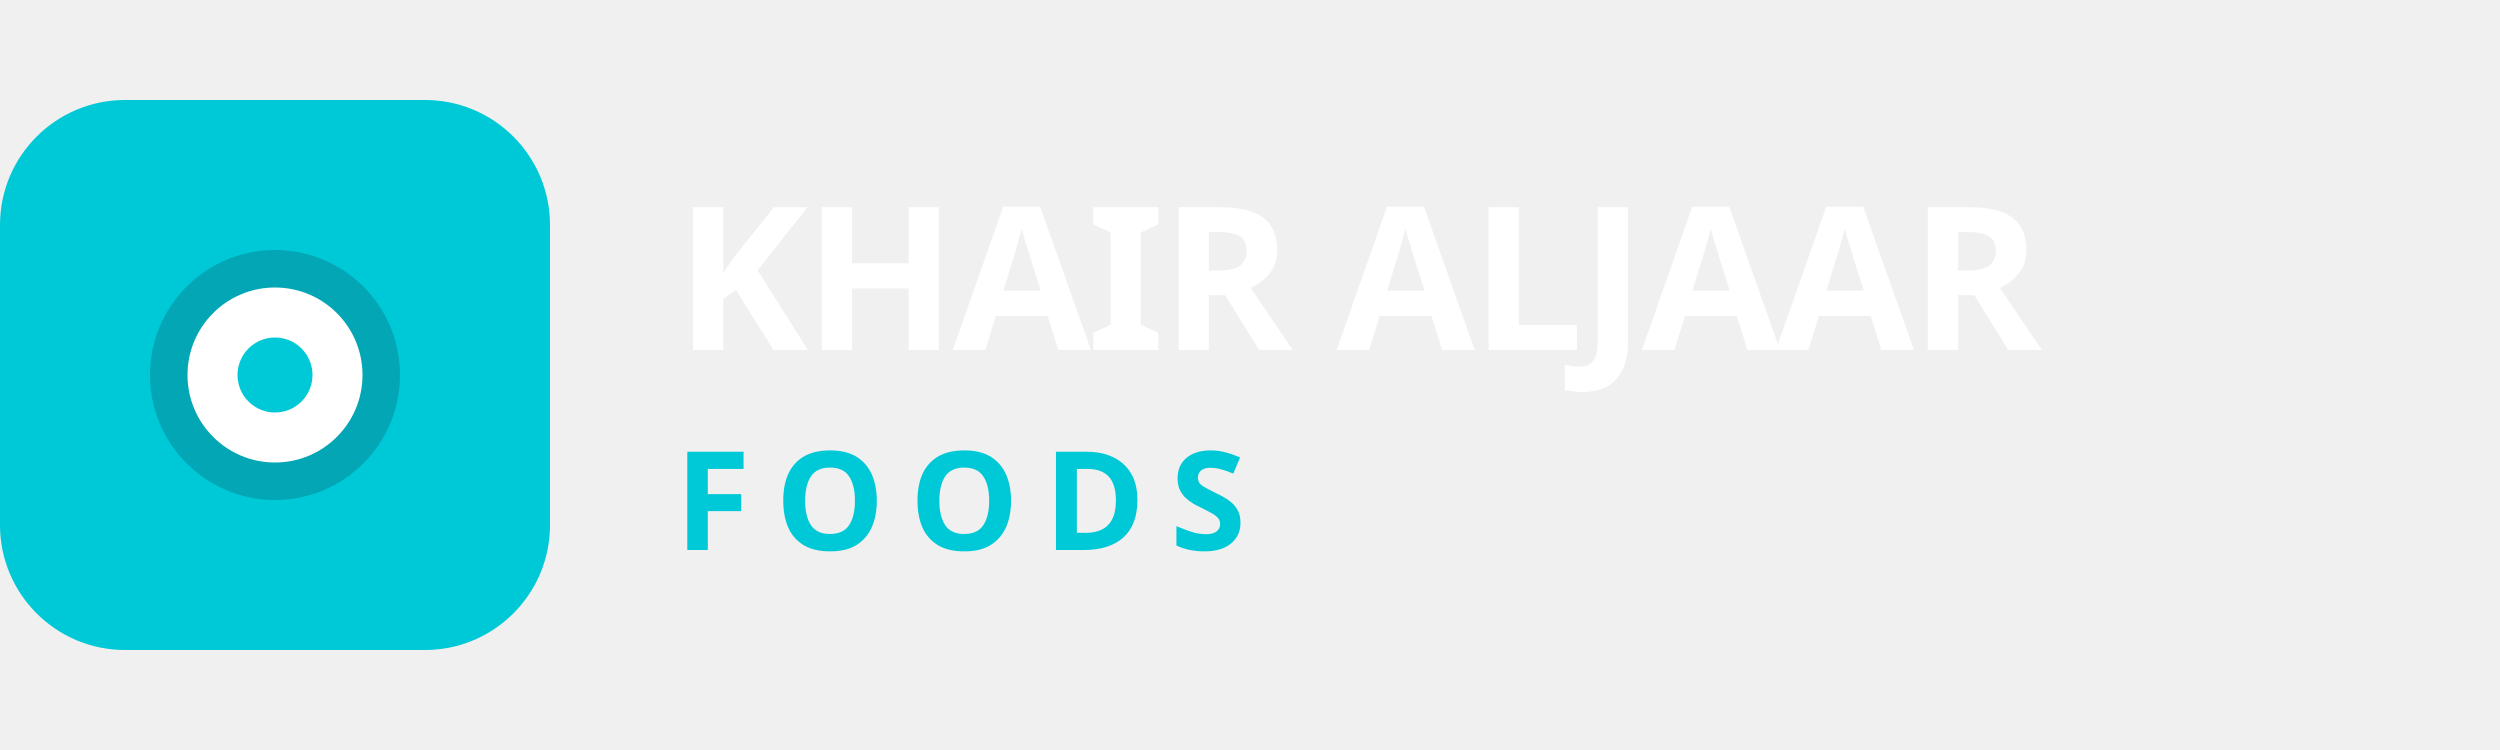
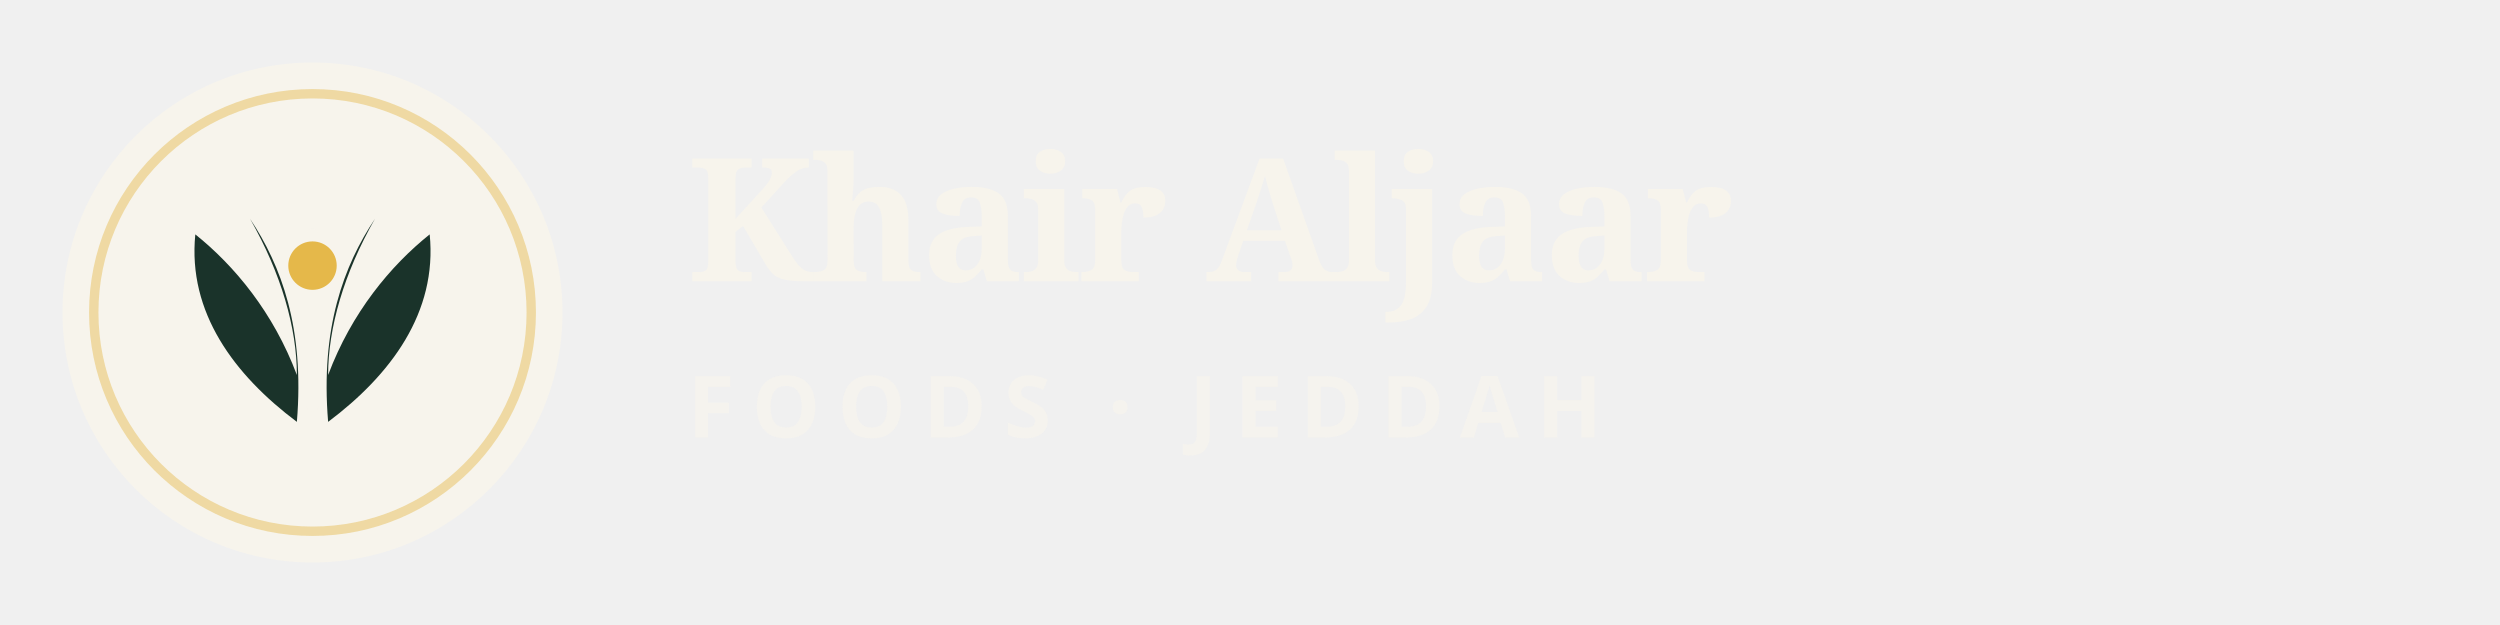
- <svg xmlns="http://www.w3.org/2000/svg" viewBox="0 0 200 60" fill="none">
-   <rect x="0" y="8" width="44" height="44" rx="10" fill="#00C9D7" />
-   <circle cx="22" cy="30" r="10" fill="#0D1B2A" opacity="0.2" />
-   <circle cx="22" cy="30" r="7" fill="white" />
-   <circle cx="22" cy="30" r="3" fill="#00C9D7" />
-   <text x="54" y="28" fill="white" font-family="system-ui, sans-serif" font-size="16" font-weight="800" letter-spacing="-0.02em">KHAIR ALJAAR</text>
-   <text x="54" y="44" fill="#00C9D7" font-family="system-ui, sans-serif" font-size="11" font-weight="700" letter-spacing="0.18em">FOODS</text>
+ <svg xmlns="http://www.w3.org/2000/svg" viewBox="0 0 320 80" fill="none" role="img" aria-label="Khair Aljaar Foods">
+   <circle cx="40" cy="40" r="32" fill="#F7F4EC" />
+   <circle cx="40" cy="40" r="28" stroke="#E5B84A" stroke-opacity="0.45" stroke-width="1.2" fill="none" />
+   <path d="M38 54C30 48 24 40 25 30C30 34 35 40 38 48C38 42 36 35 32 28C36 34 39 42 38 54Z" fill="#1A332A" />
+   <path d="M42 54C50 48 56 40 55 30C50 34 45 40 42 48C42 42 44 35 48 28C44 34 41 42 42 54Z" fill="#1A332A" />
+   <path d="M40 52V30" stroke="#F7F4EC" stroke-width="1.5" stroke-linecap="round" opacity="0.35" />
+   <circle cx="40" cy="34" r="3.1" fill="#E5B84A" />
+   <text x="88" y="36" fill="#F7F4EC" font-family="Fraunces, Georgia, serif" font-size="22" font-weight="600" letter-spacing="-0.02em">Khair Aljaar</text>
+   <text x="88" y="56" fill="#F7F4EC" fill-opacity="0.65" font-family="DM Sans, system-ui, sans-serif" font-size="11" font-weight="600" letter-spacing="0.2em">FOODS · JEDDAH</text>
</svg>
